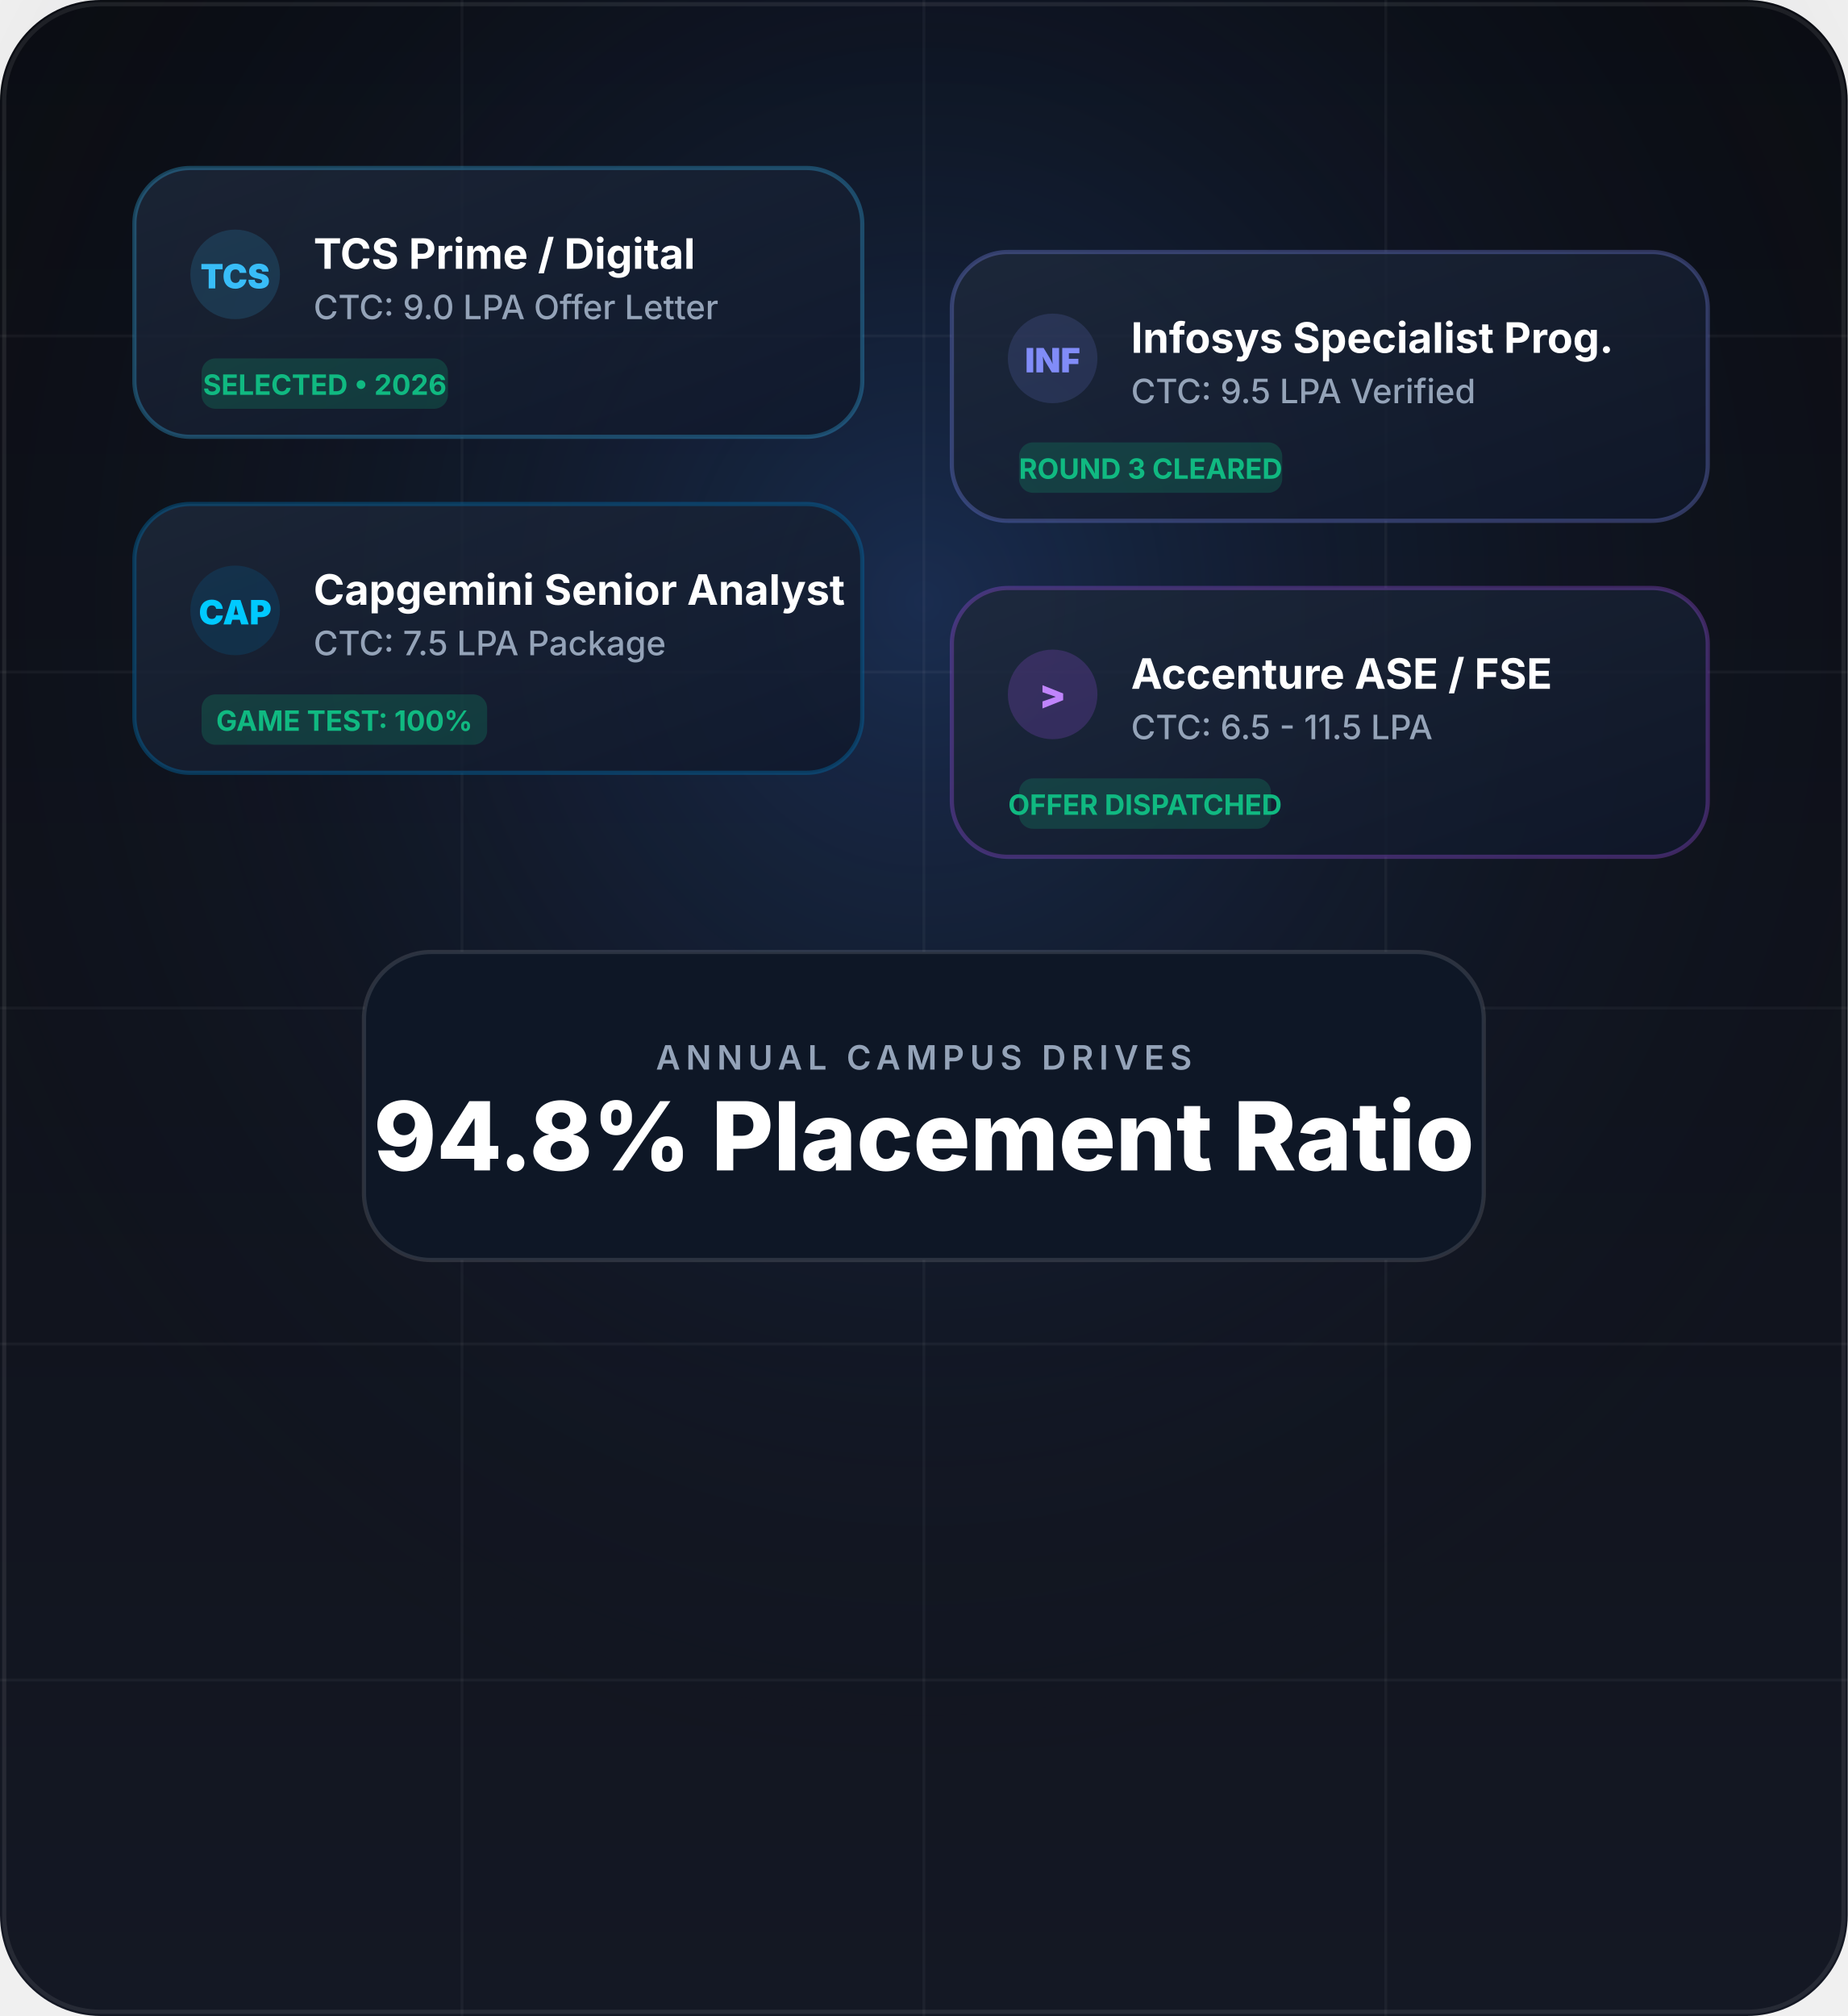
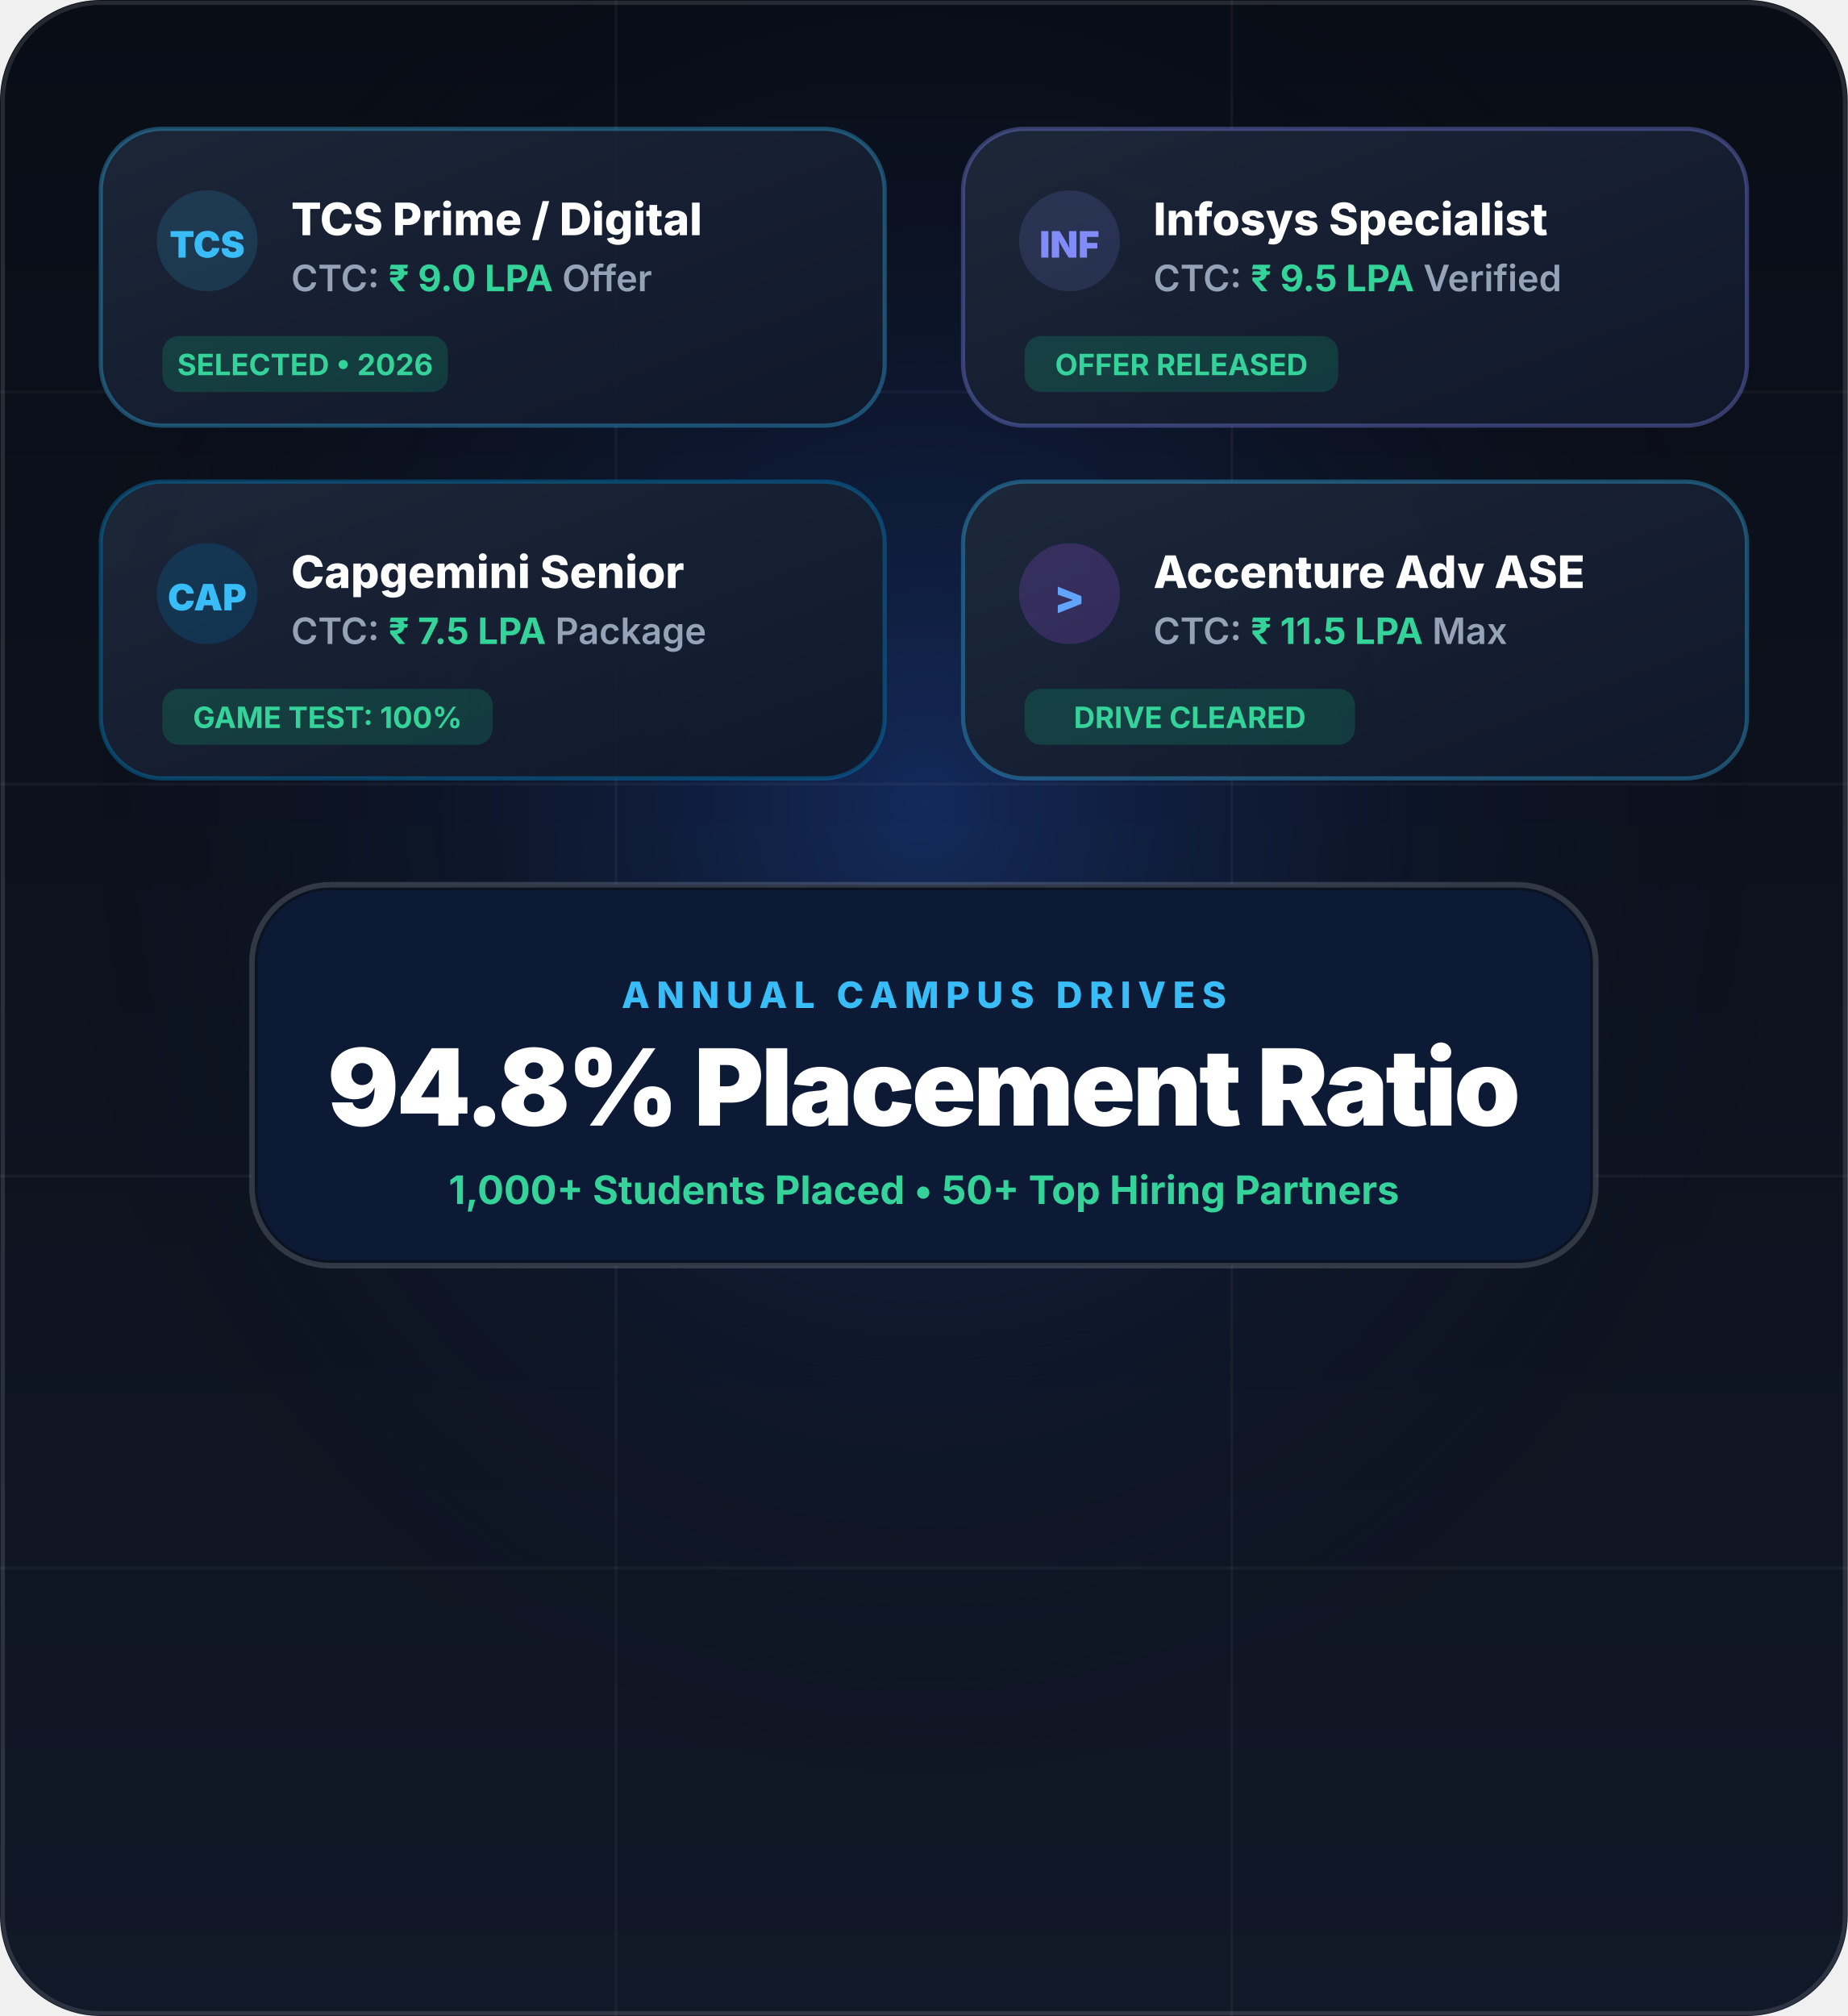
<svg xmlns="http://www.w3.org/2000/svg" viewBox="0 0 660 720" width="660" height="720" fill="none">
  <defs>
    <linearGradient id="grid_bg" x1="0%" y1="0%" x2="0%" y2="100%">
-       <stop offset="0%" stop-color="#0B0D13" />
-       <stop offset="100%" stop-color="#141824" />
+       <stop offset="0%" stop-color="#090D16" />
+       <stop offset="100%" stop-color="#111827" />
    </linearGradient>
    <linearGradient id="card_glow" x1="0%" y1="0%" x2="100%" y2="100%">
-       <stop offset="0%" stop-color="#1E293B" stop-opacity="0.8" />
-       <stop offset="100%" stop-color="#0F172A" stop-opacity="0.8" />
+       <stop offset="0%" stop-color="#1E293B" stop-opacity="0.9" />
+       <stop offset="100%" stop-color="#0F172A" stop-opacity="0.95" />
    </linearGradient>
-     <radialGradient id="offer_burst" cx="50%" cy="30%" r="60%">
-       <stop offset="0%" stop-color="#3B82F6" stop-opacity="0.25" />
-       <stop offset="100%" stop-color="#0B0D13" stop-opacity="0" />
+     <radialGradient id="center_radial" cx="50%" cy="40%" r="50%">
+       <stop offset="0%" stop-color="#2563EB" stop-opacity="0.3" />
+       <stop offset="100%" stop-color="#000000" stop-opacity="0" />
    </radialGradient>
  </defs>
  <rect width="660" height="720" rx="36" fill="url(#grid_bg)" />
-   <rect width="660" height="720" fill="url(#offer_burst)" />
-   <rect x="1.5" y="1.5" width="657" height="717" rx="34.5" stroke="#FFFFFF" stroke-opacity="0.08" stroke-width="1.5" />
-   <g stroke="#FFFFFF" stroke-opacity="0.04" stroke-width="1">
-     <line x1="0" y1="120" x2="660" y2="120" />
-     <line x1="0" y1="240" x2="660" y2="240" />
-     <line x1="0" y1="360" x2="660" y2="360" />
-     <line x1="0" y1="480" x2="660" y2="480" />
-     <line x1="0" y1="600" x2="660" y2="600" />
-     <line x1="165" y1="0" x2="165" y2="720" />
-     <line x1="330" y1="0" x2="330" y2="720" />
-     <line x1="495" y1="0" x2="495" y2="720" />
+   <rect width="660" height="720" fill="url(#center_radial)" />
+   <rect x="1" y="1" width="658" height="718" rx="35" stroke="rgba(255, 255, 255, 0.12)" stroke-width="1.5" />
+   <g stroke="rgba(255, 255, 255, 0.04)" stroke-width="1">
+     <line x1="0" y1="140" x2="660" y2="140" />
+     <line x1="0" y1="280" x2="660" y2="280" />
+     <line x1="0" y1="420" x2="660" y2="420" />
+     <line x1="0" y1="560" x2="660" y2="560" />
+     <line x1="220" y1="0" x2="220" y2="720" />
+     <line x1="440" y1="0" x2="440" y2="720" />
  </g>
-   <g transform="translate(48, 60)">
-     <rect width="260" height="96" rx="20" fill="url(#card_glow)" stroke="#38BDF8" stroke-opacity="0.3" stroke-width="1.5" />
-     <circle cx="36" cy="38" r="16" fill="#38BDF8" fill-opacity="0.15" />
-     <text x="36" y="43" text-anchor="middle" fill="#38BDF8" font-family="'Inter', sans-serif" font-weight="900" font-size="12">TCS</text>
-     <text x="64" y="36" fill="#FFFFFF" font-family="'Inter', sans-serif" font-weight="700" font-size="15">TCS Prime / Digital</text>
-     <text x="64" y="54" fill="#94A3B8" font-family="'Inter', sans-serif" font-weight="500" font-size="12">CTC: 9.0 LPA Offer Letter</text>
-     <rect x="24" y="68" width="88" height="18" rx="5" fill="#10B981" fill-opacity="0.2" />
-     <text x="68" y="81" text-anchor="middle" fill="#10B981" font-family="'Inter', sans-serif" font-weight="700" font-size="10">SELECTED • 2026</text>
+   <g transform="translate(36, 46)">
+     <rect width="280" height="106" rx="22" fill="url(#card_glow)" stroke="#38BDF8" stroke-opacity="0.35" stroke-width="1.5" />
+     <circle cx="38" cy="40" r="18" fill="rgba(56, 189, 248, 0.15)" />
+     <text x="38" y="46" text-anchor="middle" fill="#38BDF8" font-family="'Inter', sans-serif" font-weight="900" font-size="13">TCS</text>
+     <text x="68" y="38" fill="#FFFFFF" font-family="'Inter', sans-serif" font-weight="800" font-size="16">TCS Prime / Digital</text>
+     <text x="68" y="58" fill="#94A3B8" font-family="'Inter', sans-serif" font-weight="600" font-size="13">CTC: <tspan fill="#34D399" font-weight="700">₹ 9.0 LPA</tspan> Offer</text>
+     <rect x="22" y="74" width="102" height="20" rx="6" fill="rgba(16, 185, 129, 0.2)" />
+     <text x="73" y="88" text-anchor="middle" fill="#34D399" font-family="'Inter', sans-serif" font-weight="700" font-size="10.5">SELECTED • 2026</text>
  </g>
-   <g transform="translate(340, 90)">
-     <rect width="270" height="96" rx="20" fill="url(#card_glow)" stroke="#818CF8" stroke-opacity="0.3" stroke-width="1.5" />
-     <circle cx="36" cy="38" r="16" fill="#818CF8" fill-opacity="0.15" />
-     <text x="36" y="43" text-anchor="middle" fill="#818CF8" font-family="'Inter', sans-serif" font-weight="900" font-size="12">INF</text>
-     <text x="64" y="36" fill="#FFFFFF" font-family="'Inter', sans-serif" font-weight="700" font-size="15">Infosys Specialist Prog.</text>
-     <text x="64" y="54" fill="#94A3B8" font-family="'Inter', sans-serif" font-weight="500" font-size="12">CTC: 9.5 LPA Verified</text>
-     <rect x="24" y="68" width="94" height="18" rx="5" fill="#10B981" fill-opacity="0.2" />
-     <text x="71" y="81" text-anchor="middle" fill="#10B981" font-family="'Inter', sans-serif" font-weight="700" font-size="10">ROUND 3 CLEARED</text>
+   <g transform="translate(344, 46)">
+     <rect width="280" height="106" rx="22" fill="url(#card_glow)" stroke="#818CF8" stroke-opacity="0.35" stroke-width="1.5" />
+     <circle cx="38" cy="40" r="18" fill="rgba(129, 140, 248, 0.15)" />
+     <text x="38" y="46" text-anchor="middle" fill="#818CF8" font-family="'Inter', sans-serif" font-weight="900" font-size="13">INF</text>
+     <text x="68" y="38" fill="#FFFFFF" font-family="'Inter', sans-serif" font-weight="800" font-size="16">Infosys Specialist</text>
+     <text x="68" y="58" fill="#94A3B8" font-family="'Inter', sans-serif" font-weight="600" font-size="13">CTC: <tspan fill="#34D399" font-weight="700">₹ 9.5 LPA</tspan> Verified</text>
+     <rect x="22" y="74" width="112" height="20" rx="6" fill="rgba(16, 185, 129, 0.2)" />
+     <text x="78" y="88" text-anchor="middle" fill="#34D399" font-family="'Inter', sans-serif" font-weight="700" font-size="10.5">OFFER RELEASED</text>
  </g>
-   <g transform="translate(48, 180)">
-     <rect width="260" height="96" rx="20" fill="url(#card_glow)" stroke="#0070AD" stroke-opacity="0.4" stroke-width="1.5" />
-     <circle cx="36" cy="38" r="16" fill="#0070AD" fill-opacity="0.2" />
-     <text x="36" y="43" text-anchor="middle" fill="#00C9FF" font-family="'Inter', sans-serif" font-weight="900" font-size="12">CAP</text>
-     <text x="64" y="36" fill="#FFFFFF" font-family="'Inter', sans-serif" font-weight="700" font-size="15">Capgemini Senior Analyst</text>
-     <text x="64" y="54" fill="#94A3B8" font-family="'Inter', sans-serif" font-weight="500" font-size="12">CTC: 7.5 LPA Package</text>
-     <rect x="24" y="68" width="102" height="18" rx="5" fill="#10B981" fill-opacity="0.2" />
-     <text x="75" y="81" text-anchor="middle" fill="#10B981" font-family="'Inter', sans-serif" font-weight="700" font-size="10">GAME TEST: 100%</text>
+   <g transform="translate(36, 172)">
+     <rect width="280" height="106" rx="22" fill="url(#card_glow)" stroke="#0284C7" stroke-opacity="0.4" stroke-width="1.5" />
+     <circle cx="38" cy="40" r="18" fill="rgba(2, 132, 199, 0.2)" />
+     <text x="38" y="46" text-anchor="middle" fill="#38BDF8" font-family="'Inter', sans-serif" font-weight="900" font-size="13">CAP</text>
+     <text x="68" y="38" fill="#FFFFFF" font-family="'Inter', sans-serif" font-weight="800" font-size="16">Capgemini Senior</text>
+     <text x="68" y="58" fill="#94A3B8" font-family="'Inter', sans-serif" font-weight="600" font-size="13">CTC: <tspan fill="#34D399" font-weight="700">₹ 7.5 LPA</tspan> Package</text>
+     <rect x="22" y="74" width="118" height="20" rx="6" fill="rgba(16, 185, 129, 0.2)" />
+     <text x="81" y="88" text-anchor="middle" fill="#34D399" font-family="'Inter', sans-serif" font-weight="700" font-size="10.5">GAME TEST: 100%</text>
  </g>
-   <g transform="translate(340, 210)">
-     <rect width="270" height="96" rx="20" fill="url(#card_glow)" stroke="#A855F7" stroke-opacity="0.3" stroke-width="1.5" />
-     <circle cx="36" cy="38" r="16" fill="#A855F7" fill-opacity="0.2" />
-     <text x="36" y="43" text-anchor="middle" fill="#C084FC" font-family="'Inter', sans-serif" font-weight="900" font-size="14">&gt;</text>
-     <text x="64" y="36" fill="#FFFFFF" font-family="'Inter', sans-serif" font-weight="700" font-size="15">Accenture ASE / FSE</text>
-     <text x="64" y="54" fill="#94A3B8" font-family="'Inter', sans-serif" font-weight="500" font-size="12">CTC: 6.5 - 11.5 LPA</text>
-     <rect x="24" y="68" width="90" height="18" rx="5" fill="#10B981" fill-opacity="0.2" />
-     <text x="69" y="81" text-anchor="middle" fill="#10B981" font-family="'Inter', sans-serif" font-weight="700" font-size="10">OFFER DISPATCHED</text>
+   <g transform="translate(344, 172)">
+     <rect width="280" height="106" rx="22" fill="url(#card_glow)" stroke="#38BDF8" stroke-opacity="0.35" stroke-width="1.5" />
+     <circle cx="38" cy="40" r="18" fill="rgba(168, 85, 247, 0.2)" />
+     <text x="38" y="47" text-anchor="middle" fill="#60A5FA" font-family="'Inter', sans-serif" font-weight="900" font-size="16">&gt;</text>
+     <text x="68" y="38" fill="#FFFFFF" font-family="'Inter', sans-serif" font-weight="800" font-size="16">Accenture Adv ASE</text>
+     <text x="68" y="58" fill="#94A3B8" font-family="'Inter', sans-serif" font-weight="600" font-size="13">CTC: <tspan fill="#34D399" font-weight="700">₹ 11.5 LPA</tspan> Max</text>
+     <rect x="22" y="74" width="118" height="20" rx="6" fill="rgba(16, 185, 129, 0.2)" />
+     <text x="81" y="88" text-anchor="middle" fill="#34D399" font-family="'Inter', sans-serif" font-weight="700" font-size="10.5">DRIVE CLEARED</text>
  </g>
-   <g transform="translate(130, 340)">
-     <rect width="400" height="110" rx="24" fill="#0E1726" stroke="#FFFFFF" stroke-opacity="0.12" stroke-width="1.5" />
-     <text x="200" y="42" text-anchor="middle" fill="#94A3B8" font-family="'Inter', sans-serif" font-weight="600" font-size="12" letter-spacing="2">ANNUAL CAMPUS DRIVES</text>
-     <text x="200" y="78" text-anchor="middle" fill="#FFFFFF" font-family="'Inter', sans-serif" font-weight="800" font-size="34">94.8% Placement Ratio</text>
+   <g transform="translate(90, 316)">
+     <rect width="480" height="136" rx="28" fill="#0B1322" stroke="rgba(255, 255, 255, 0.16)" stroke-width="2" />
+     <rect x="2" y="2" width="476" height="132" rx="26" fill="rgba(37, 99, 235, 0.1)" />
+     <text x="240" y="44" text-anchor="middle" fill="#38BDF8" font-family="'Inter', sans-serif" font-weight="800" font-size="13" letter-spacing="2.5">ANNUAL CAMPUS DRIVES</text>
+     <text x="240" y="86" text-anchor="middle" fill="#FFFFFF" font-family="'Inter', sans-serif" font-weight="900" font-size="38" letter-spacing="-1">94.8% Placement Ratio</text>
+     <text x="240" y="114" text-anchor="middle" fill="#34D399" font-family="'Inter', sans-serif" font-weight="700" font-size="14">1,000+ Students Placed • 50+ Top Hiring Partners</text>
  </g>
</svg>
